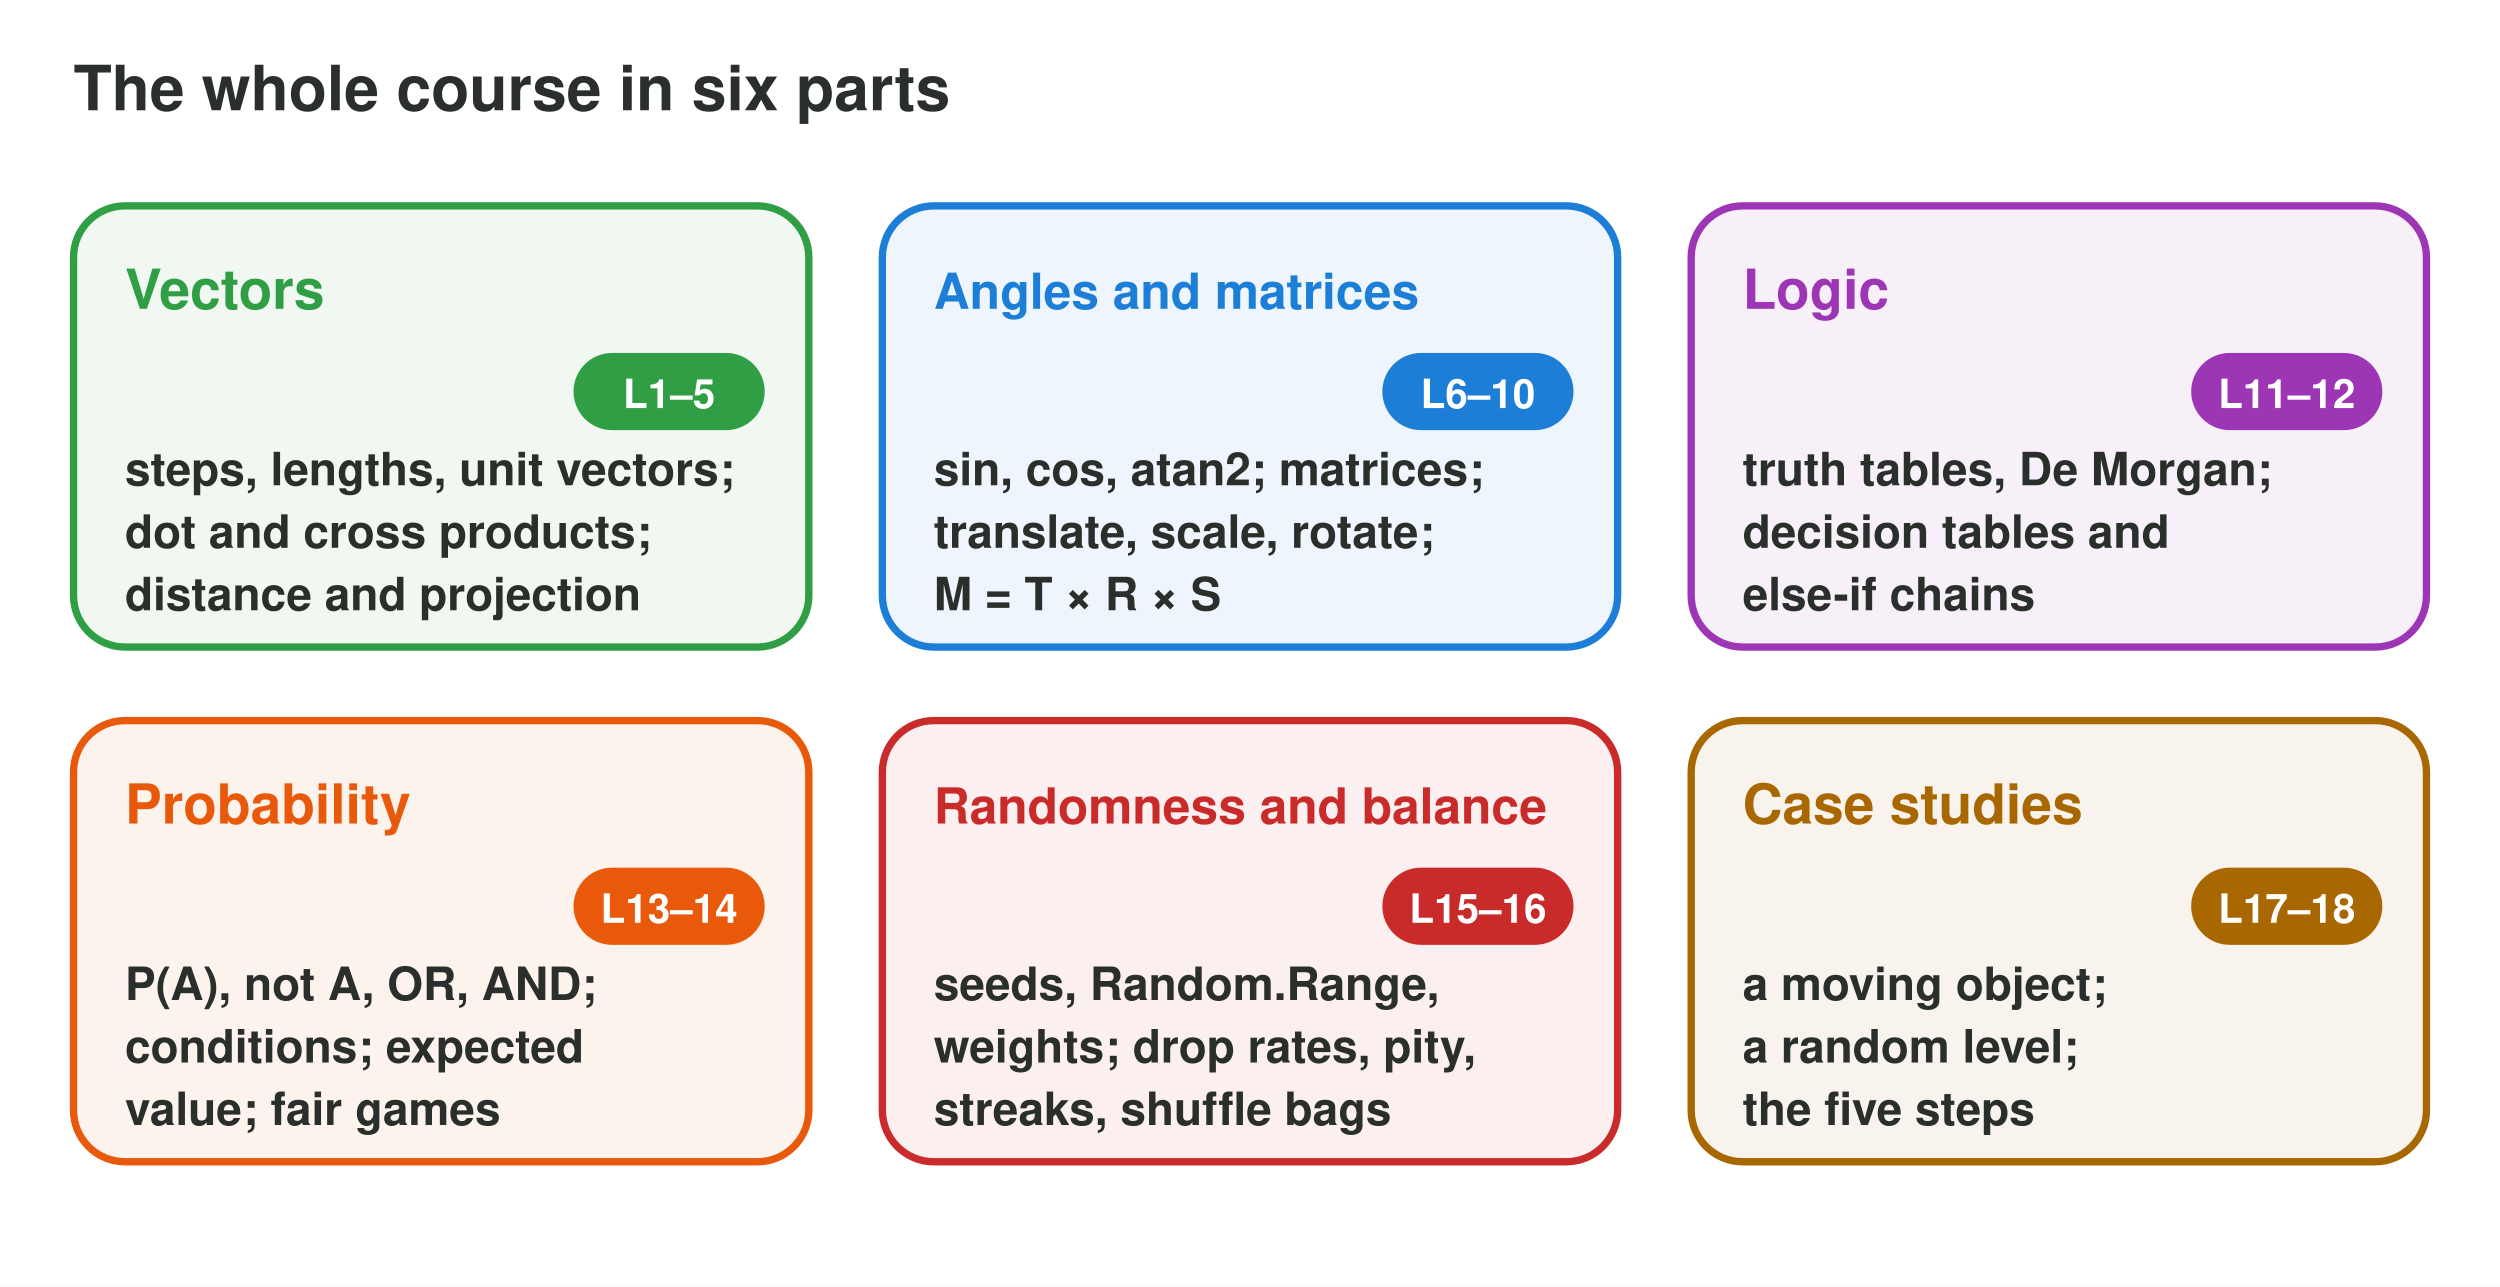
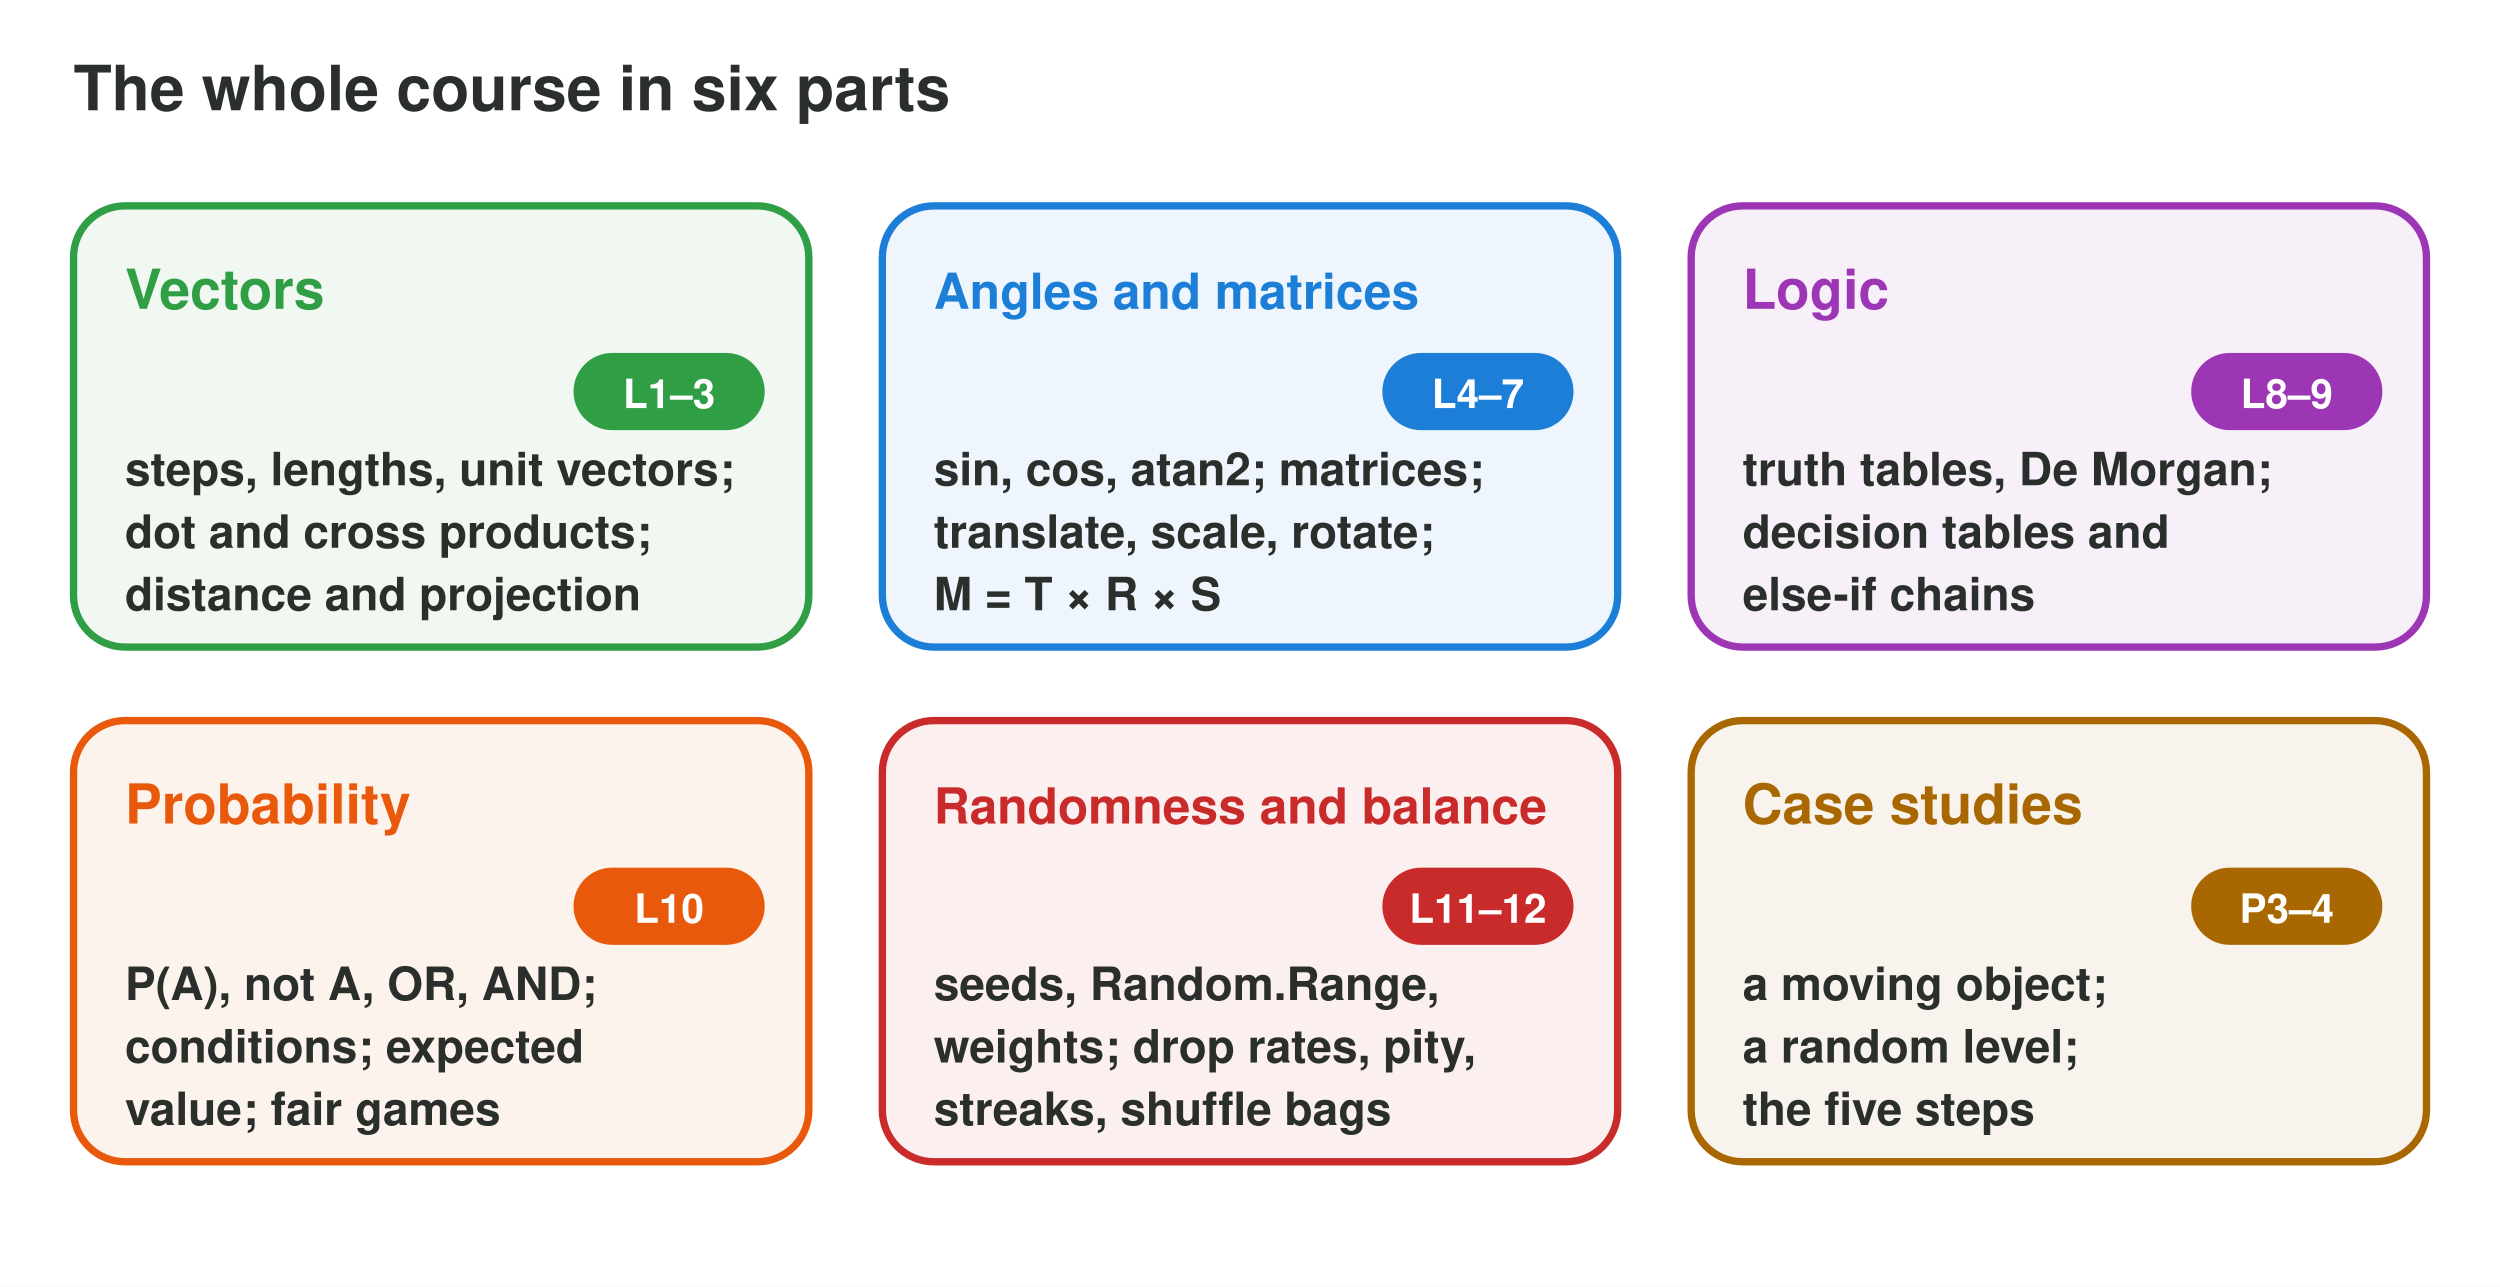
<svg xmlns="http://www.w3.org/2000/svg" width="680" height="350" viewBox="0 0 680 350" font-family="Helvetica, Arial, sans-serif" font-weight="600">
  <rect width="680" height="350" fill="#ffffff" />
  <text x="20" y="30" font-size="17" fill="#2a2f2c" text-anchor="start" font-weight="800">The whole course in six parts</text>
  <rect x="20" y="56" width="200" height="120" rx="14" fill="#2F9E4412" stroke="#2F9E44" stroke-width="2" />
  <text x="34" y="84" font-size="15" fill="#2F9E44" font-weight="800">Vectors</text>
  <rect x="156" y="96" width="52" height="21" rx="10.5" fill="#2F9E44" />
-   <text x="182" y="111" font-size="11" fill="#ffffff" text-anchor="middle" font-weight="800">L1–5</text>
+   <text x="182" y="111" font-size="11" fill="#ffffff" text-anchor="middle" font-weight="800">L1–3</text>
  <text x="34" y="132" font-size="12.5" fill="#2a2f2c" font-weight="700">steps, lengths, unit vectors;</text>
  <text x="34" y="149" font-size="12.5" fill="#2a2f2c" font-weight="700">dot and cross products;</text>
  <text x="34" y="166" font-size="12.5" fill="#2a2f2c" font-weight="700">distance and projection</text>
  <rect x="240" y="56" width="200" height="120" rx="14" fill="#1c7ed612" stroke="#1c7ed6" stroke-width="2" />
  <text x="254" y="84" font-size="13.5" fill="#1c7ed6" font-weight="800">Angles and matrices</text>
  <rect x="376" y="96" width="52" height="21" rx="10.5" fill="#1c7ed6" />
-   <text x="402" y="111" font-size="11" fill="#ffffff" text-anchor="middle" font-weight="800">L6–10</text>
+   <text x="402" y="111" font-size="11" fill="#ffffff" text-anchor="middle" font-weight="800">L4–7</text>
  <text x="254" y="132" font-size="12.5" fill="#2a2f2c" font-weight="700">sin, cos, atan2; matrices;</text>
  <text x="254" y="149" font-size="12.5" fill="#2a2f2c" font-weight="700">translate, scale, rotate;</text>
  <text x="254" y="166" font-size="12.5" fill="#2a2f2c" font-weight="700">M = T × R × S</text>
  <rect x="460" y="56" width="200" height="120" rx="14" fill="#9C36B512" stroke="#9C36B5" stroke-width="2" />
  <text x="474" y="84" font-size="15" fill="#9C36B5" font-weight="800">Logic</text>
  <rect x="596" y="96" width="52" height="21" rx="10.5" fill="#9C36B5" />
-   <text x="622" y="111" font-size="11" fill="#ffffff" text-anchor="middle" font-weight="800">L11–12</text>
+   <text x="622" y="111" font-size="11" fill="#ffffff" text-anchor="middle" font-weight="800">L8–9</text>
  <text x="474" y="132" font-size="12.5" fill="#2a2f2c" font-weight="700">truth tables, De Morgan;</text>
  <text x="474" y="149" font-size="12.5" fill="#2a2f2c" font-weight="700">decision tables and</text>
  <text x="474" y="166" font-size="12.5" fill="#2a2f2c" font-weight="700">else-if chains</text>
  <rect x="20" y="196" width="200" height="120" rx="14" fill="#e8590c12" stroke="#e8590c" stroke-width="2" />
  <text x="34" y="224" font-size="15" fill="#e8590c" font-weight="800">Probability</text>
  <rect x="156" y="236" width="52" height="21" rx="10.5" fill="#e8590c" />
-   <text x="182" y="251" font-size="11" fill="#ffffff" text-anchor="middle" font-weight="800">L13–14</text>
+   <text x="182" y="251" font-size="11" fill="#ffffff" text-anchor="middle" font-weight="800">L10</text>
  <text x="34" y="272" font-size="12.5" fill="#2a2f2c" font-weight="700">P(A), not A, OR, AND;</text>
  <text x="34" y="289" font-size="12.5" fill="#2a2f2c" font-weight="700">conditions; expected</text>
  <text x="34" y="306" font-size="12.5" fill="#2a2f2c" font-weight="700">value; fair games</text>
  <rect x="240" y="196" width="200" height="120" rx="14" fill="#c92a2a12" stroke="#c92a2a" stroke-width="2" />
  <text x="254" y="224" font-size="13.5" fill="#c92a2a" font-weight="800">Randomness and balance</text>
  <rect x="376" y="236" width="52" height="21" rx="10.5" fill="#c92a2a" />
-   <text x="402" y="251" font-size="11" fill="#ffffff" text-anchor="middle" font-weight="800">L15–16</text>
+   <text x="402" y="251" font-size="11" fill="#ffffff" text-anchor="middle" font-weight="800">L11–12</text>
  <text x="254" y="272" font-size="12.5" fill="#2a2f2c" font-weight="700">seeds, Random.Range,</text>
  <text x="254" y="289" font-size="12.5" fill="#2a2f2c" font-weight="700">weights; drop rates, pity,</text>
  <text x="254" y="306" font-size="12.5" fill="#2a2f2c" font-weight="700">streaks, shuffle bags</text>
  <rect x="460" y="196" width="200" height="120" rx="14" fill="#A8670012" stroke="#A86700" stroke-width="2" />
  <text x="474" y="224" font-size="15" fill="#A86700" font-weight="800">Case studies</text>
  <rect x="596" y="236" width="52" height="21" rx="10.5" fill="#A86700" />
-   <text x="622" y="251" font-size="11" fill="#ffffff" text-anchor="middle" font-weight="800">L17–18</text>
+   <text x="622" y="251" font-size="11" fill="#ffffff" text-anchor="middle" font-weight="800">P3–4</text>
  <text x="474" y="272" font-size="12.5" fill="#2a2f2c" font-weight="700">a moving object;</text>
  <text x="474" y="289" font-size="12.5" fill="#2a2f2c" font-weight="700">a random level;</text>
  <text x="474" y="306" font-size="12.5" fill="#2a2f2c" font-weight="700">the five steps</text>
</svg>
